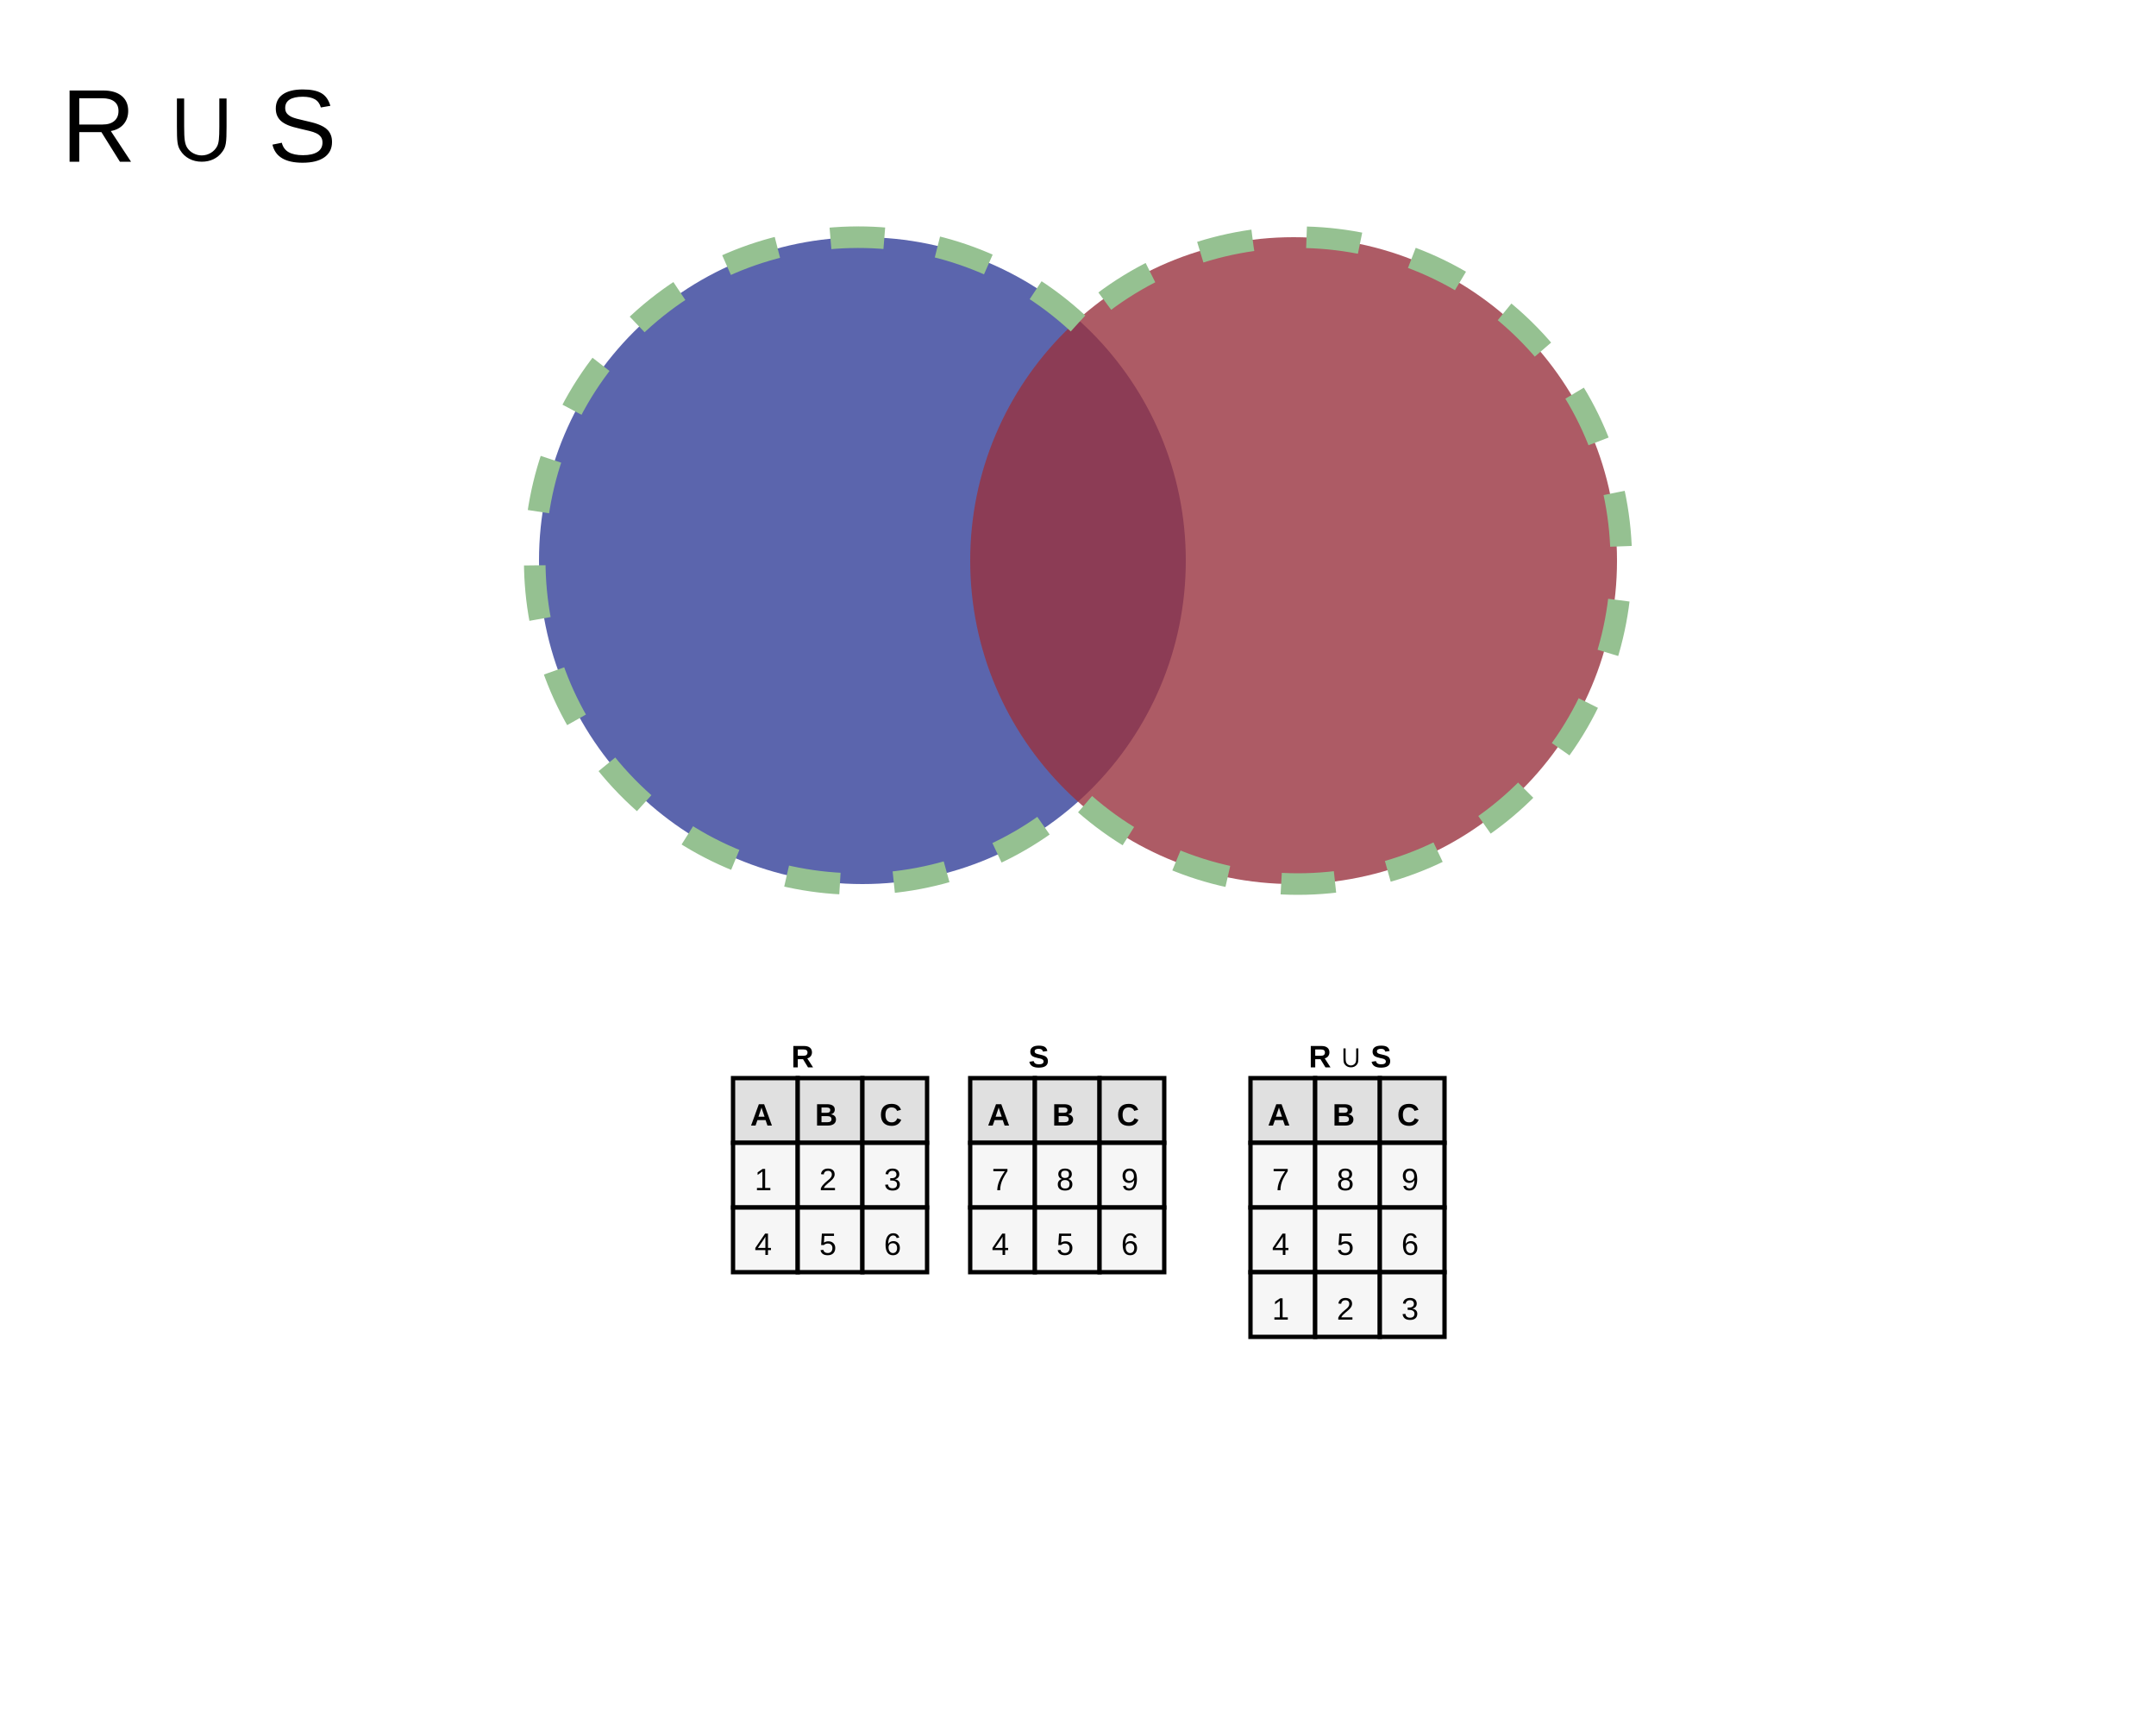
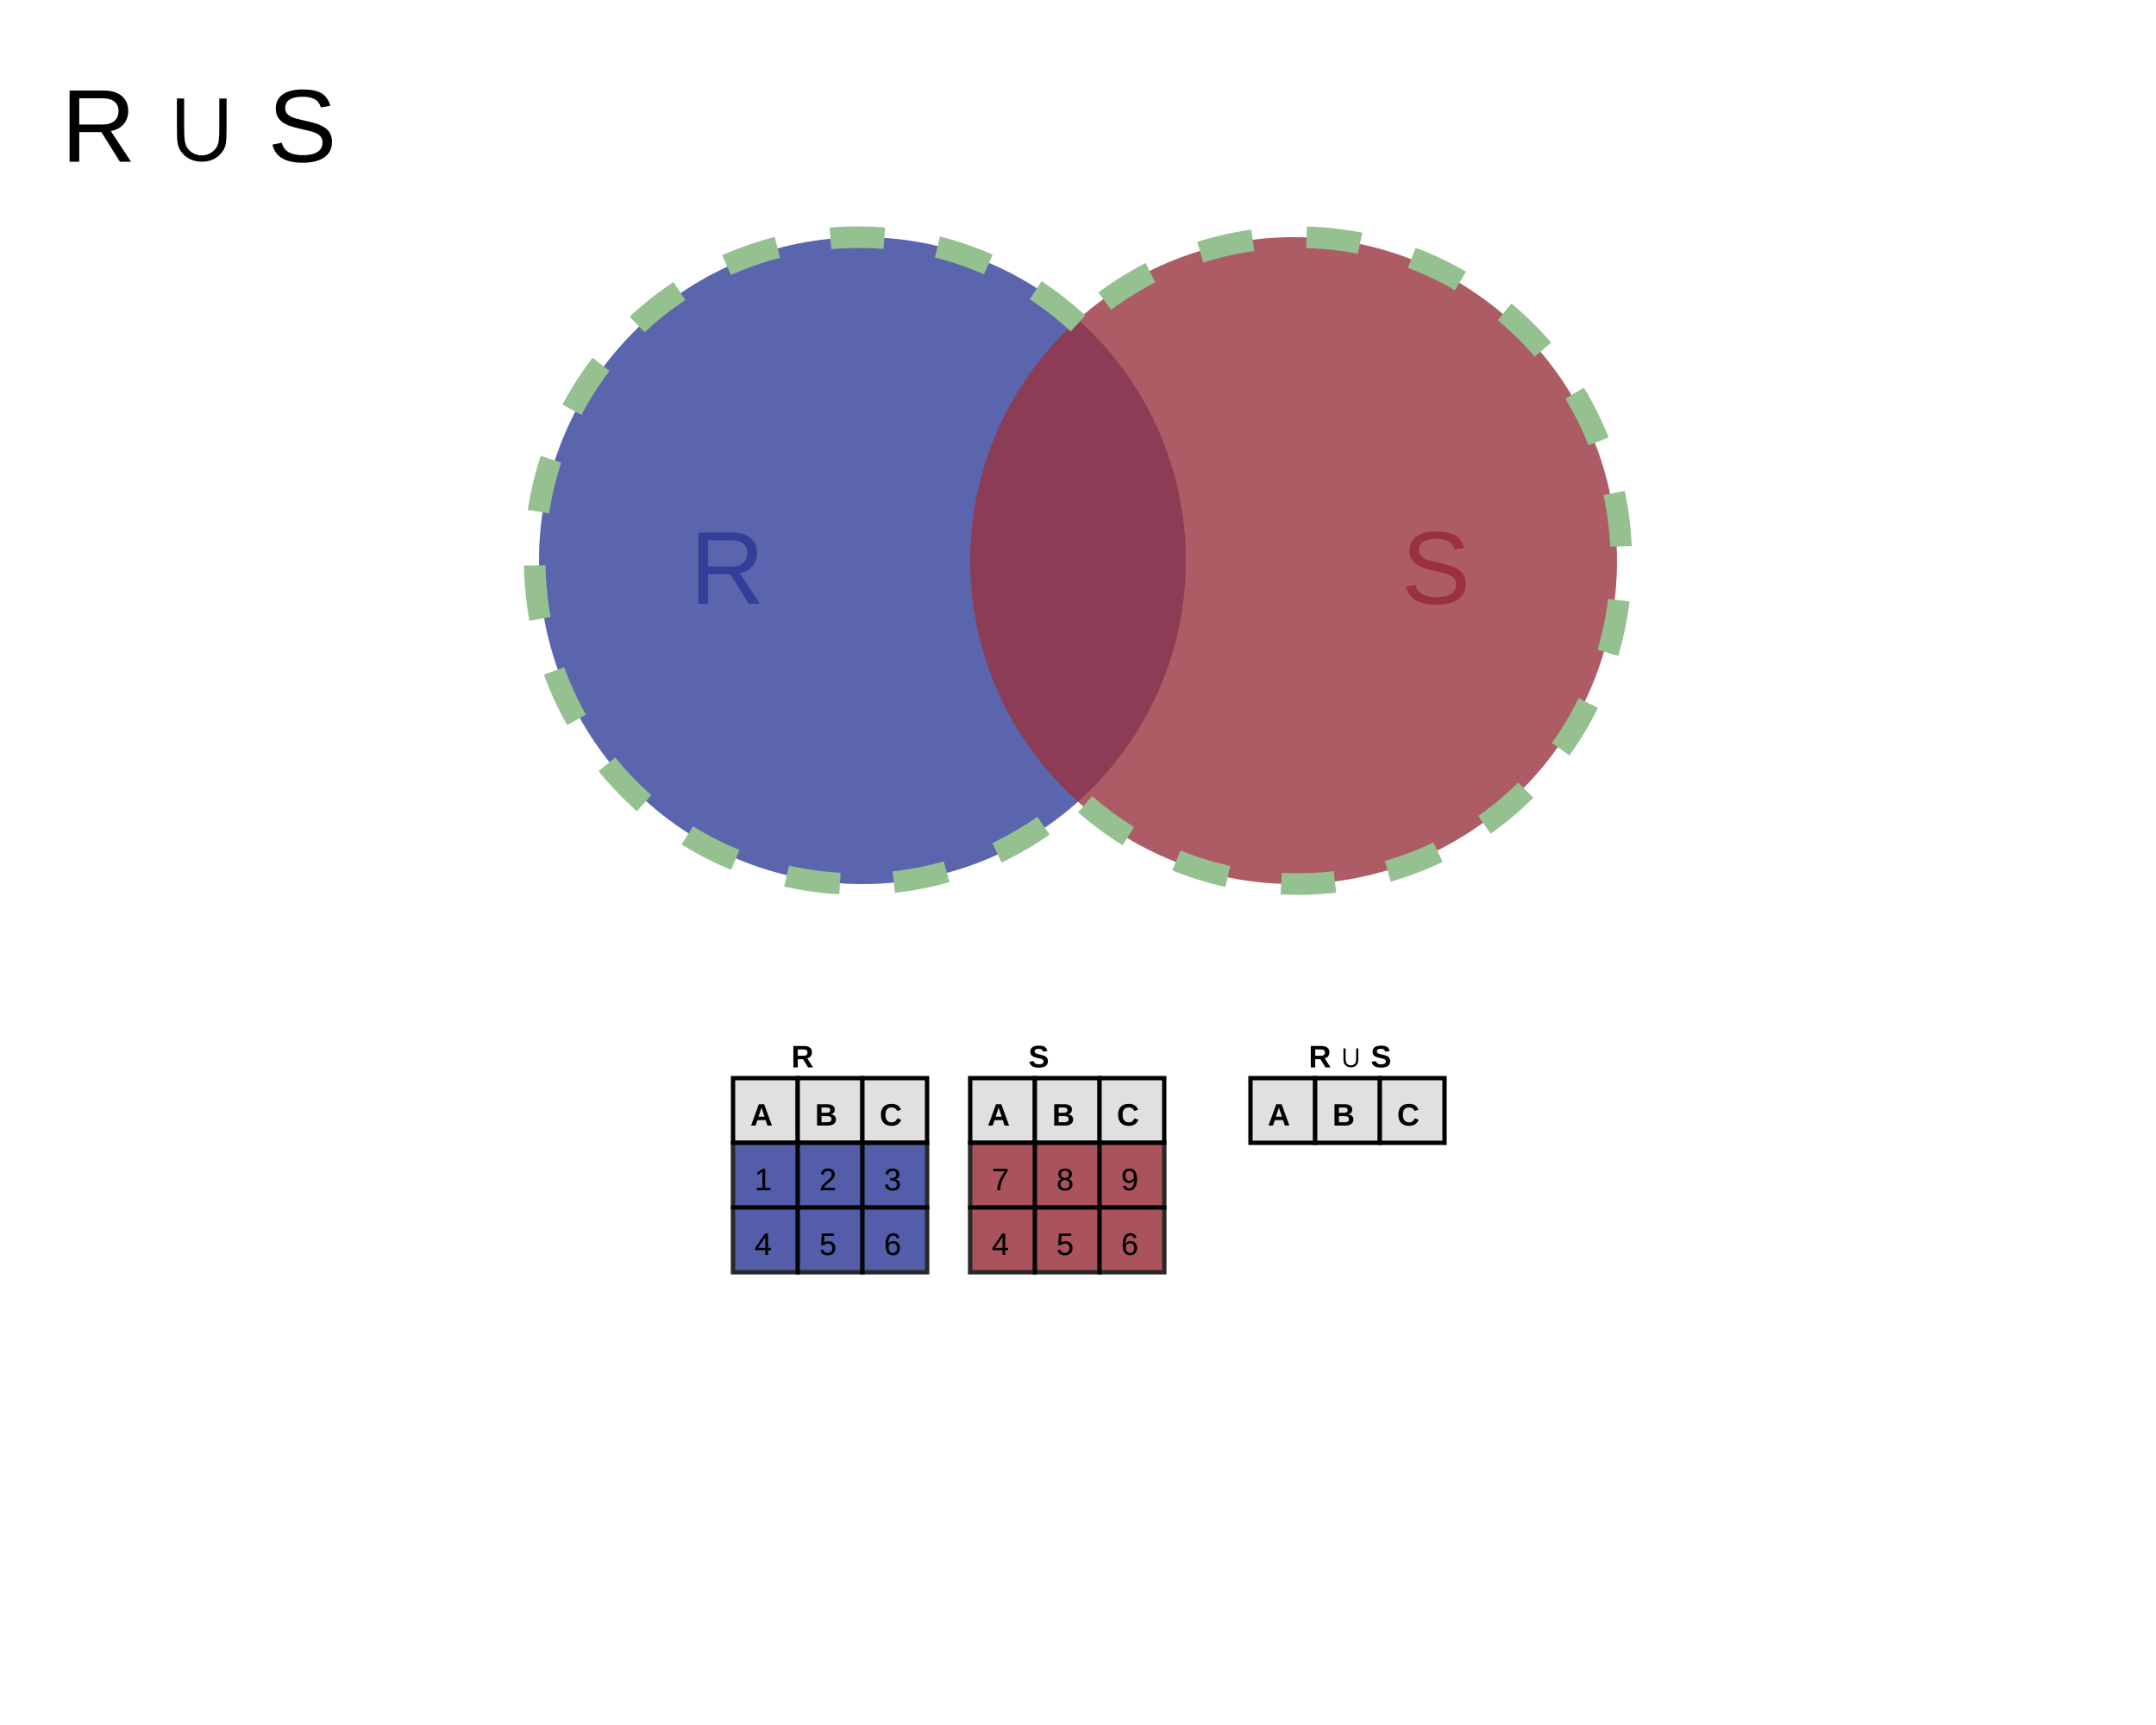
<svg xmlns="http://www.w3.org/2000/svg" xmlns:xlink="http://www.w3.org/1999/xlink" version="1.1" id="Layer_1" x="0px" y="0px" width="1000px" height="800px" xml:space="preserve">
  <defs>
-     <rect id="c" width="30" height="30" x="0" class="cell" />
+     <rect id="cr" width="30" height="30" x="0" class="cellR" />
+     <rect id="cs" width="30" height="30" x="0" class="cellS" />
    <rect id="h" width="30" height="30" x="0" class="head" />
    <style type="text/css">
      
-         .cell{stroke:black;fill:#f6f6f6;stroke-width:2px;opacity:1;}
+         .cellR{stroke:black;fill:#323E99;stroke-width:2px;opacity:0.6;}
+         .cellS{stroke:black;fill:#99323e;stroke-width:2px;opacity:0.6;}
        .head{stroke:black;fill:#e0e0e0;stroke-width:2px;opacity:1;}
        .text{font-family: Arial, 'Helvetica Neue', Helvetica, sans-serif; font-size: 1.2em;font-weight:bold;}
      
   </style>
  </defs>
  <circle cx="400" cy="260" fill="#323E99" opacity="0.8" stroke-width="5" r="150">
</circle>
+   <text x="320" y="280" style="font-family: Arial, 'Helvetica Neue', Helvetica, sans-serif; font-size: 4em; text-align: center;fill:#323E99;">R</text>
  <circle cx="600" cy="260" fill="#99323e" opacity="0.8" stroke-width="5" r="150">
</circle>
+   <text x="650" y="280" style="font-family: Arial, 'Helvetica Neue', Helvetica, sans-serif; font-size: 4em; text-align: center;fill:#99323e;">S</text>
  <path d="M 500,150 A 150 150 0 1 0 500,370 A 150 150 0 1 0 500,150" fill="none" stroke="#95C191" stroke-dasharray="25" stroke-dashoffset="0" stroke-width="10">
    <animate attributeName="stroke-dashoffset" from="0" to="100" dur="4s" repeatCount="indefinite" />
  </path>
  <text x="15" y="75" style="font-family: Arial, 'Helvetica Neue', Helvetica, sans-serif; font-size: 4em; text-align: center;">
R ∪ S
</text>
  <g transform="translate(340,500)">
    <g transform="translate(0,0)">
      <text width="30" heigth="30" transform="translate(15, -5)" class="text">
  R
  </text>
      <g transform="translate( 0,  0)">
        <use xlink:href="#h" />
        <text width="30" heigth="30" transform="translate(8, 22)" class="text">A</text>
      </g>
      <g transform="translate(30,  0)">
        <use xlink:href="#h" />
        <text width="30" heigth="30" transform="translate(8, 22)" class="text">B</text>
      </g>
      <g transform="translate(60,  0)">
        <use xlink:href="#h" />
        <text width="30" heigth="30" transform="translate(8, 22)" class="text">C</text>
      </g>
-       <g transform="translate( 0, 30)">
-         <use xlink:href="#c" />
-         <text width="30" heigth="30" transform="translate(10, 22)" class="text" style="font-weight:normal;">1</text>
+       <g transform="translate( 0, 0)">
+         <g transform="translate( 0, 30)">
+           <use xlink:href="#cr" />
+           <text width="30" heigth="30" transform="translate(10, 22)" class="text" style="font-weight:normal;">1</text>
+         </g>
+         <g transform="translate(30, 30)">
+           <use xlink:href="#cr" />
+           <text width="30" heigth="30" transform="translate(10, 22)" class="text" style="font-weight:normal;">2</text>
+         </g>
+         <g transform="translate(60, 30)">
+           <use xlink:href="#cr" />
+           <text width="30" heigth="30" transform="translate(10, 22)" class="text" style="font-weight:normal;">3</text>
+         </g>
+         <animateTransform attributeName="transform" type="translate" from="0, 0" to="240, 60" dur="1.1s" begin="2.7s" fill="freeze" />
      </g>
-       <g transform="translate(30, 30)">
-         <use xlink:href="#c" />
-         <text width="30" heigth="30" transform="translate(10, 22)" class="text" style="font-weight:normal;">2</text>
+       <g transform="translate( 0, 0)">
+         <g transform="translate( 0, 30)">
+           <use xlink:href="#cr" />
+           <text width="30" heigth="30" transform="translate(10, 22)" class="text" style="font-weight:normal;">1</text>
+         </g>
+         <g transform="translate(30, 30)">
+           <use xlink:href="#cr" />
+           <text width="30" heigth="30" transform="translate(10, 22)" class="text" style="font-weight:normal;">2</text>
+         </g>
+         <g transform="translate(60, 30)">
+           <use xlink:href="#cr" />
+           <text width="30" heigth="30" transform="translate(10, 22)" class="text" style="font-weight:normal;">3</text>
+         </g>
      </g>
-       <g transform="translate(60, 30)">
-         <use xlink:href="#c" />
-         <text width="30" heigth="30" transform="translate(10, 22)" class="text" style="font-weight:normal;">3</text>
+       <g transform="translate( 0, 0)">
+         <g transform="translate(0, 60)">
+           <use xlink:href="#cr" />
+           <text width="30" heigth="30" transform="translate(10, 22)" class="text" style="font-weight:normal;">4</text>
+         </g>
+         <g transform="translate(30, 60)">
+           <use xlink:href="#cr" />
+           <text width="30" heigth="30" transform="translate(10, 22)" class="text" style="font-weight:normal;">5</text>
+         </g>
+         <g transform="translate(60, 60)">
+           <use xlink:href="#cr" />
+           <text width="30" heigth="30" transform="translate(10, 22)" class="text" style="font-weight:normal;">6</text>
+         </g>
+         <animateTransform attributeName="transform" type="translate" from="0, 0" to="240, 0" dur="1.1s" begin="1.6s" fill="freeze" />
      </g>
-       <g transform="translate(0, 60)">
-         <use xlink:href="#c" />
-         <text width="30" heigth="30" transform="translate(10, 22)" class="text" style="font-weight:normal;">4</text>
-       </g>
-       <g transform="translate(30, 60)">
-         <use xlink:href="#c" />
-         <text width="30" heigth="30" transform="translate(10, 22)" class="text" style="font-weight:normal;">5</text>
-       </g>
-       <g transform="translate(60, 60)">
-         <use xlink:href="#c" />
-         <text width="30" heigth="30" transform="translate(10, 22)" class="text" style="font-weight:normal;">6</text>
+       <g transform="translate( 0, 0)">
+         <g transform="translate(0, 60)">
+           <use xlink:href="#cr" />
+           <text width="30" heigth="30" transform="translate(10, 22)" class="text" style="font-weight:normal;">4</text>
+         </g>
+         <g transform="translate(30, 60)">
+           <use xlink:href="#cr" />
+           <text width="30" heigth="30" transform="translate(10, 22)" class="text" style="font-weight:normal;">5</text>
+         </g>
+         <g transform="translate(60, 60)">
+           <use xlink:href="#cr" />
+           <text width="30" heigth="30" transform="translate(10, 22)" class="text" style="font-weight:normal;">6</text>
+         </g>
      </g>
    </g>
    <g transform="translate(110,0)">
      <text width="30" heigth="30" transform="translate(15, -5)" class="text">
  S
  </text>
      <g transform="translate( 0,  0)">
        <use xlink:href="#h" />
        <text width="30" heigth="30" transform="translate(8, 22)" class="text">A</text>
      </g>
      <g transform="translate(30,  0)">
        <use xlink:href="#h" />
        <text width="30" heigth="30" transform="translate(8, 22)" class="text">B</text>
      </g>
      <g transform="translate(60,  0)">
        <use xlink:href="#h" />
        <text width="30" heigth="30" transform="translate(8, 22)" class="text">C</text>
      </g>
-       <g transform="translate( 0, 30)">
-         <use xlink:href="#c" />
-         <text width="30" heigth="30" transform="translate(10, 22)" class="text" style="font-weight:normal;">7</text>
+       <g transform="translate( 0, 0)">
+         <g transform="translate( 0, 30)">
+           <use xlink:href="#cs" />
+           <text width="30" heigth="30" transform="translate(10, 22)" class="text" style="font-weight:normal;">7</text>
+         </g>
+         <g transform="translate(30, 30)">
+           <use xlink:href="#cs" />
+           <text width="30" heigth="30" transform="translate(10, 22)" class="text" style="font-weight:normal;">8</text>
+         </g>
+         <g transform="translate(60, 30)">
+           <use xlink:href="#cs" />
+           <text width="30" heigth="30" transform="translate(10, 22)" class="text" style="font-weight:normal;">9</text>
+         </g>
+         <animateTransform attributeName="transform" type="translate" from="0, 0" to="130, 0" dur="0.8s" begin="0s" fill="freeze" />
      </g>
-       <g transform="translate(30, 30)">
-         <use xlink:href="#c" />
-         <text width="30" heigth="30" transform="translate(10, 22)" class="text" style="font-weight:normal;">8</text>
+       <g transform="translate( 0, 0)">
+         <g transform="translate( 0, 30)">
+           <use xlink:href="#cs" />
+           <text width="30" heigth="30" transform="translate(10, 22)" class="text" style="font-weight:normal;">7</text>
+         </g>
+         <g transform="translate(30, 30)">
+           <use xlink:href="#cs" />
+           <text width="30" heigth="30" transform="translate(10, 22)" class="text" style="font-weight:normal;">8</text>
+         </g>
+         <g transform="translate(60, 30)">
+           <use xlink:href="#cs" />
+           <text width="30" heigth="30" transform="translate(10, 22)" class="text" style="font-weight:normal;">9</text>
+         </g>
      </g>
-       <g transform="translate(60, 30)">
-         <use xlink:href="#c" />
-         <text width="30" heigth="30" transform="translate(10, 22)" class="text" style="font-weight:normal;">9</text>
+       <g transform="translate( 0, 0)">
+         <g transform="translate(0, 60)">
+           <use xlink:href="#cs" />
+           <text width="30" heigth="30" transform="translate(10, 22)" class="text" style="font-weight:normal;">4</text>
+         </g>
+         <g transform="translate(30, 60)">
+           <use xlink:href="#cs" />
+           <text width="30" heigth="30" transform="translate(10, 22)" class="text" style="font-weight:normal;">5</text>
+         </g>
+         <g transform="translate(60, 60)">
+           <use xlink:href="#cs" />
+           <text width="30" heigth="30" transform="translate(10, 22)" class="text" style="font-weight:normal;">6</text>
+         </g>
+         <animateTransform attributeName="transform" type="translate" from="0, 0" to="130, 0" dur="0.8s" begin="0.8s" fill="freeze" />
      </g>
-       <g transform="translate(0, 60)">
-         <use xlink:href="#c" />
-         <text width="30" heigth="30" transform="translate(10, 22)" class="text" style="font-weight:normal;">4</text>
-       </g>
-       <g transform="translate(30, 60)">
-         <use xlink:href="#c" />
-         <text width="30" heigth="30" transform="translate(10, 22)" class="text" style="font-weight:normal;">5</text>
-       </g>
-       <g transform="translate(60, 60)">
-         <use xlink:href="#c" />
-         <text width="30" heigth="30" transform="translate(10, 22)" class="text" style="font-weight:normal;">6</text>
+       <g transform="translate( 0, 0)">
+         <g transform="translate(0, 60)">
+           <use xlink:href="#cs" />
+           <text width="30" heigth="30" transform="translate(10, 22)" class="text" style="font-weight:normal;">4</text>
+         </g>
+         <g transform="translate(30, 60)">
+           <use xlink:href="#cs" />
+           <text width="30" heigth="30" transform="translate(10, 22)" class="text" style="font-weight:normal;">5</text>
+         </g>
+         <g transform="translate(60, 60)">
+           <use xlink:href="#cs" />
+           <text width="30" heigth="30" transform="translate(10, 22)" class="text" style="font-weight:normal;">6</text>
+         </g>
      </g>
    </g>
    <g transform="translate(240,0)">
      <text width="30" heigth="30" transform="translate(15, -5)" class="text">
  R ∪ S
  </text>
      <g transform="translate( 0,  0)">
        <use xlink:href="#h" />
        <text width="30" heigth="30" transform="translate(8, 22)" class="text">A</text>
      </g>
      <g transform="translate(30,  0)">
        <use xlink:href="#h" />
        <text width="30" heigth="30" transform="translate(8, 22)" class="text">B</text>
      </g>
      <g transform="translate(60,  0)">
        <use xlink:href="#h" />
        <text width="30" heigth="30" transform="translate(8, 22)" class="text">C</text>
      </g>
-       <g transform="translate( 0, 30)">
-         <use xlink:href="#c" />
-         <text width="30" heigth="30" transform="translate(10, 22)" class="text" style="font-weight:normal;">7</text>
-       </g>
-       <g transform="translate(30, 30)">
-         <use xlink:href="#c" />
-         <text width="30" heigth="30" transform="translate(10, 22)" class="text" style="font-weight:normal;">8</text>
-       </g>
-       <g transform="translate(60, 30)">
-         <use xlink:href="#c" />
-         <text width="30" heigth="30" transform="translate(10, 22)" class="text" style="font-weight:normal;">9</text>
-       </g>
-       <g transform="translate(0, 60)">
-         <use xlink:href="#c" />
-         <text width="30" heigth="30" transform="translate(10, 22)" class="text" style="font-weight:normal;">4</text>
-       </g>
-       <g transform="translate(30, 60)">
-         <use xlink:href="#c" />
-         <text width="30" heigth="30" transform="translate(10, 22)" class="text" style="font-weight:normal;">5</text>
-       </g>
-       <g transform="translate(60, 60)">
-         <use xlink:href="#c" />
-         <text width="30" heigth="30" transform="translate(10, 22)" class="text" style="font-weight:normal;">6</text>
-       </g>
-       <g transform="translate( 0, 90)">
-         <use xlink:href="#c" />
-         <text width="30" heigth="30" transform="translate(10, 22)" class="text" style="font-weight:normal;">1</text>
-       </g>
-       <g transform="translate(30, 90)">
-         <use xlink:href="#c" />
-         <text width="30" heigth="30" transform="translate(10, 22)" class="text" style="font-weight:normal;">2</text>
-       </g>
-       <g transform="translate(60, 90)">
-         <use xlink:href="#c" />
-         <text width="30" heigth="30" transform="translate(10, 22)" class="text" style="font-weight:normal;">3</text>
-       </g>
    </g>
  </g>
</svg>
